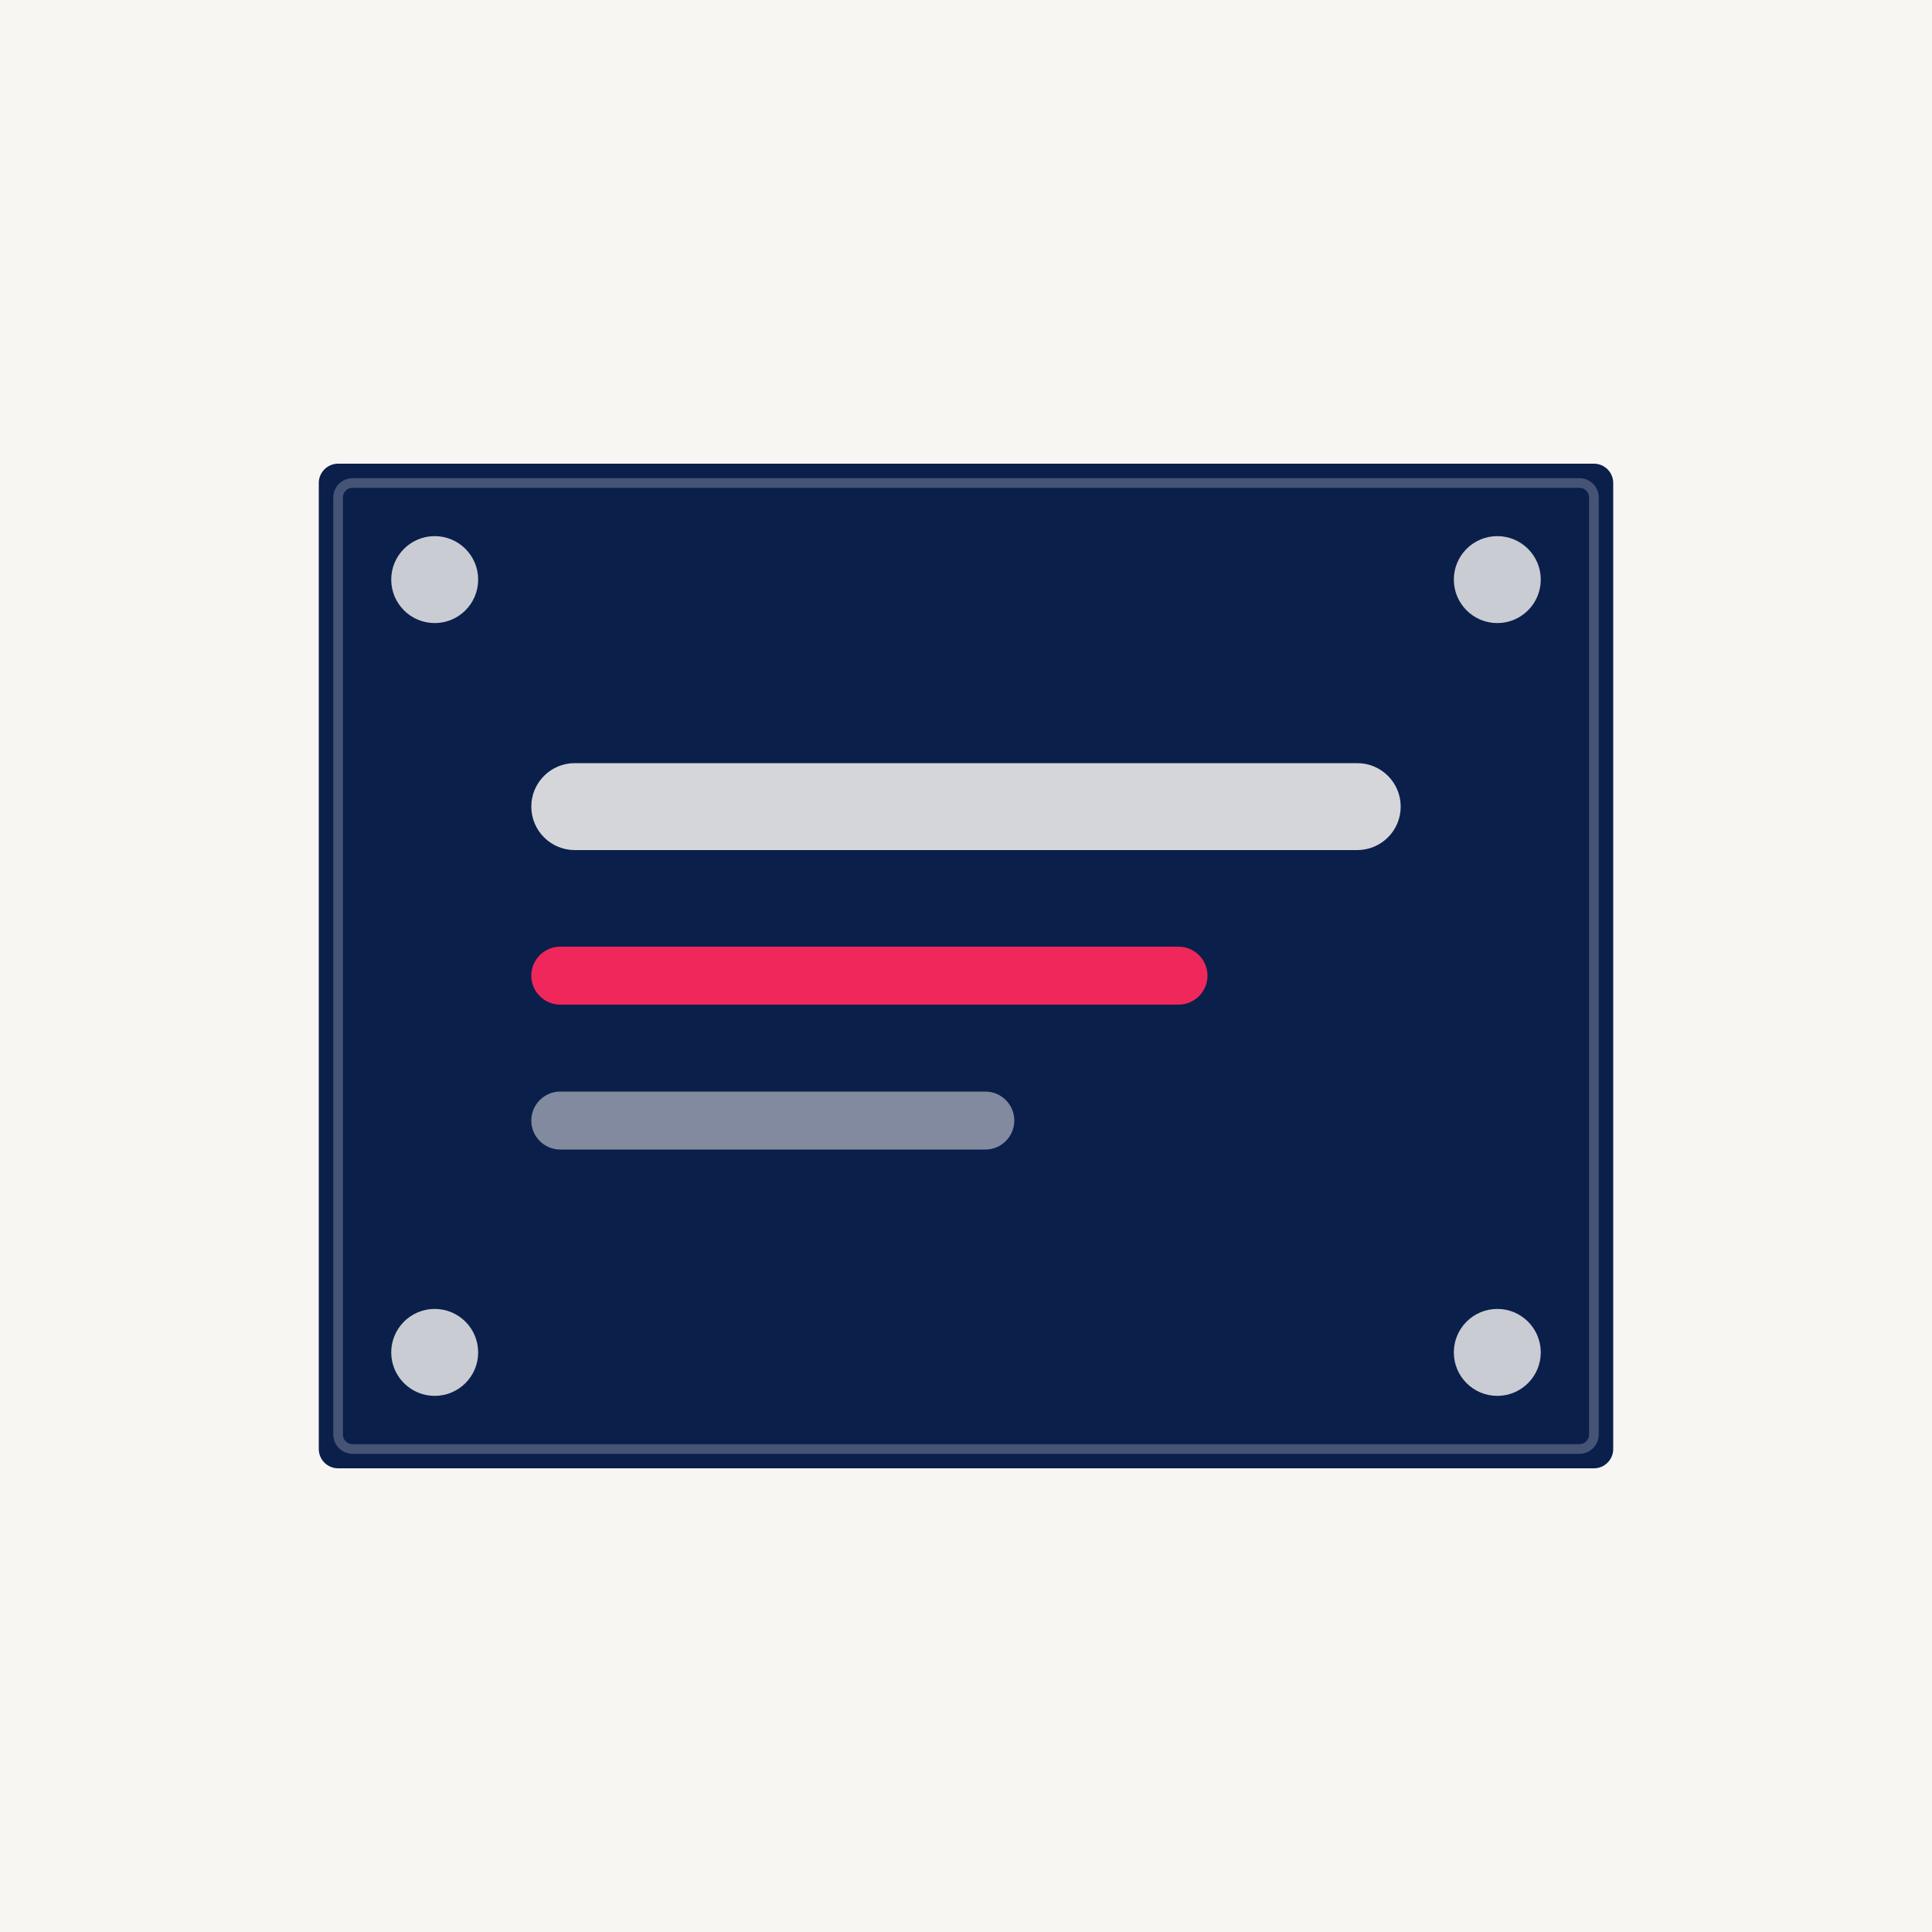
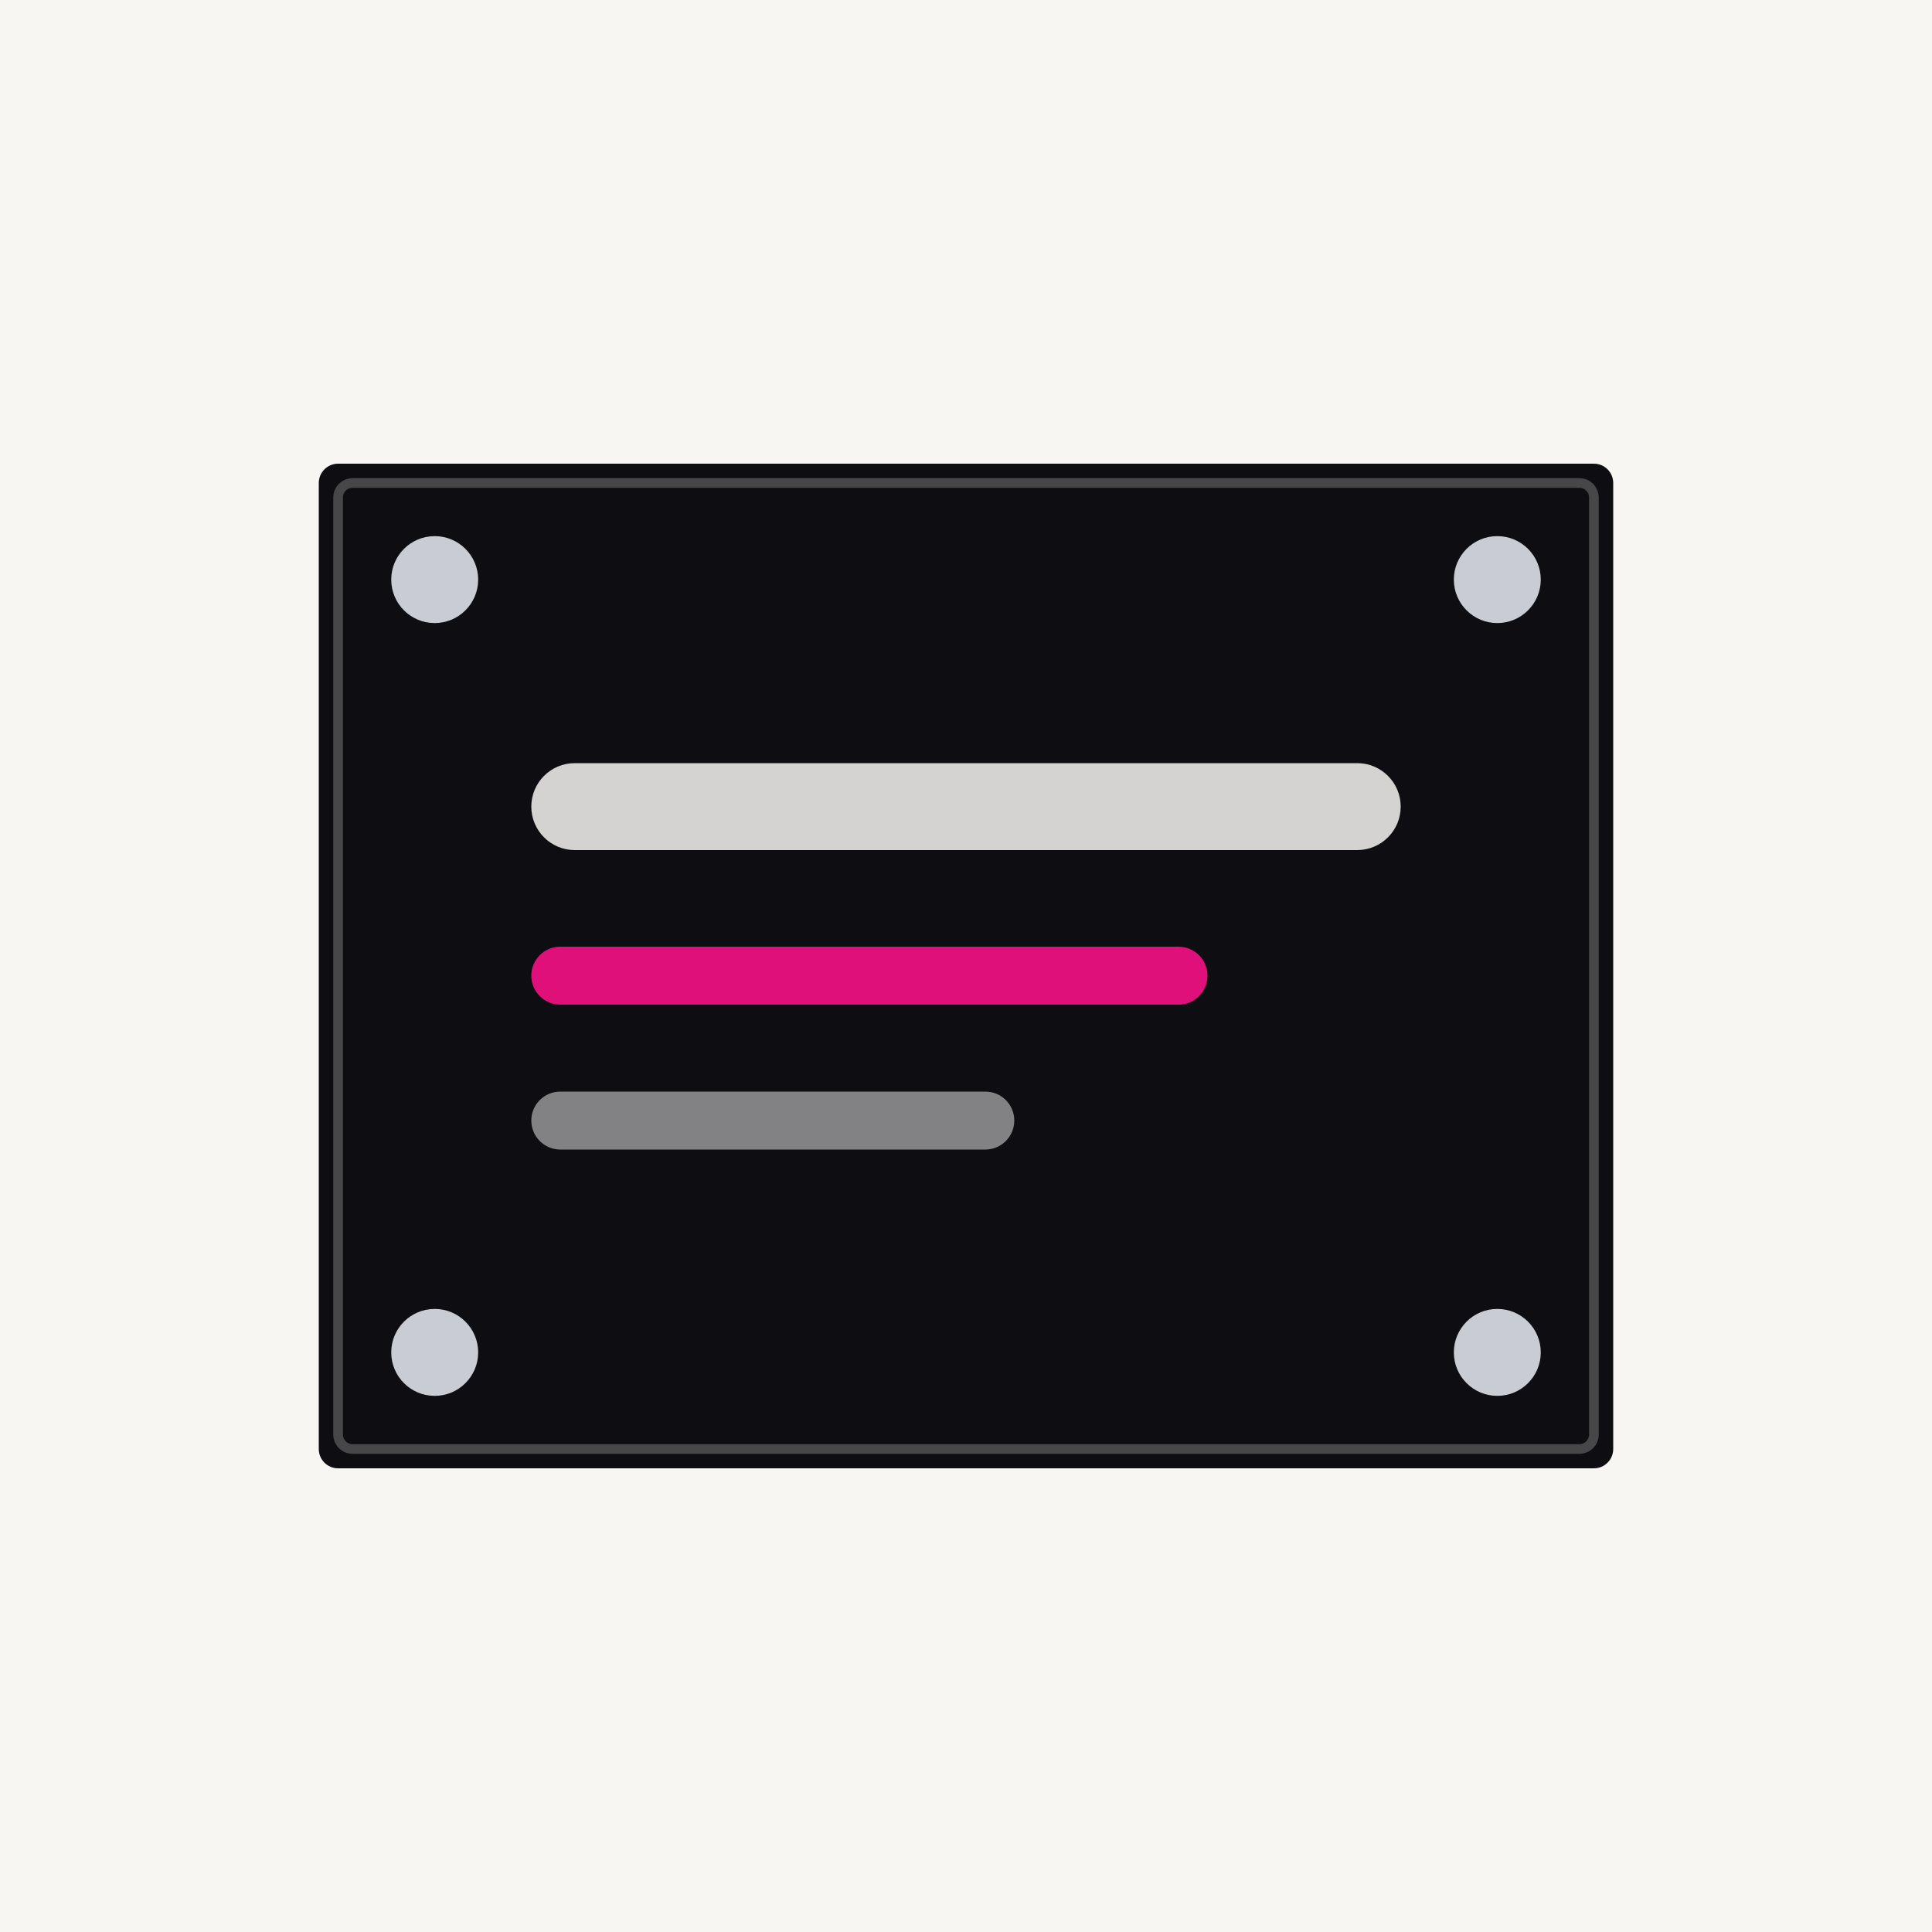
<svg xmlns="http://www.w3.org/2000/svg" viewBox="0 0 400 400" width="400" height="400" role="img">
  <rect width="400" height="400" fill="#f7f6f3" />
-   <rect x="66" y="96" width="268" height="208" rx="4" fill="#0B1F4B" />
+   <rect x="66" y="96" width="268" height="208" rx="4" fill="#0D0D12" />
  <rect x="70" y="100" width="260" height="200" rx="3" fill="none" stroke="#f7f6f3" stroke-opacity=".25" stroke-width="2" />
  <circle cx="90" cy="120" r="9" fill="#c9ccd3" />
  <circle cx="310" cy="120" r="9" fill="#c9ccd3" />
  <circle cx="90" cy="280" r="9" fill="#c9ccd3" />
  <circle cx="310" cy="280" r="9" fill="#c9ccd3" />
  <rect x="110" y="158" width="180" height="18" rx="9" fill="#f7f6f3" opacity=".85" />
-   <rect x="110" y="196" width="140" height="12" rx="6" fill="#F0275A" />
+   <rect x="110" y="196" width="140" height="12" rx="6" fill="#E0107A" />
  <rect x="110" y="226" width="100" height="12" rx="6" fill="#f7f6f3" opacity=".5" />
</svg>
